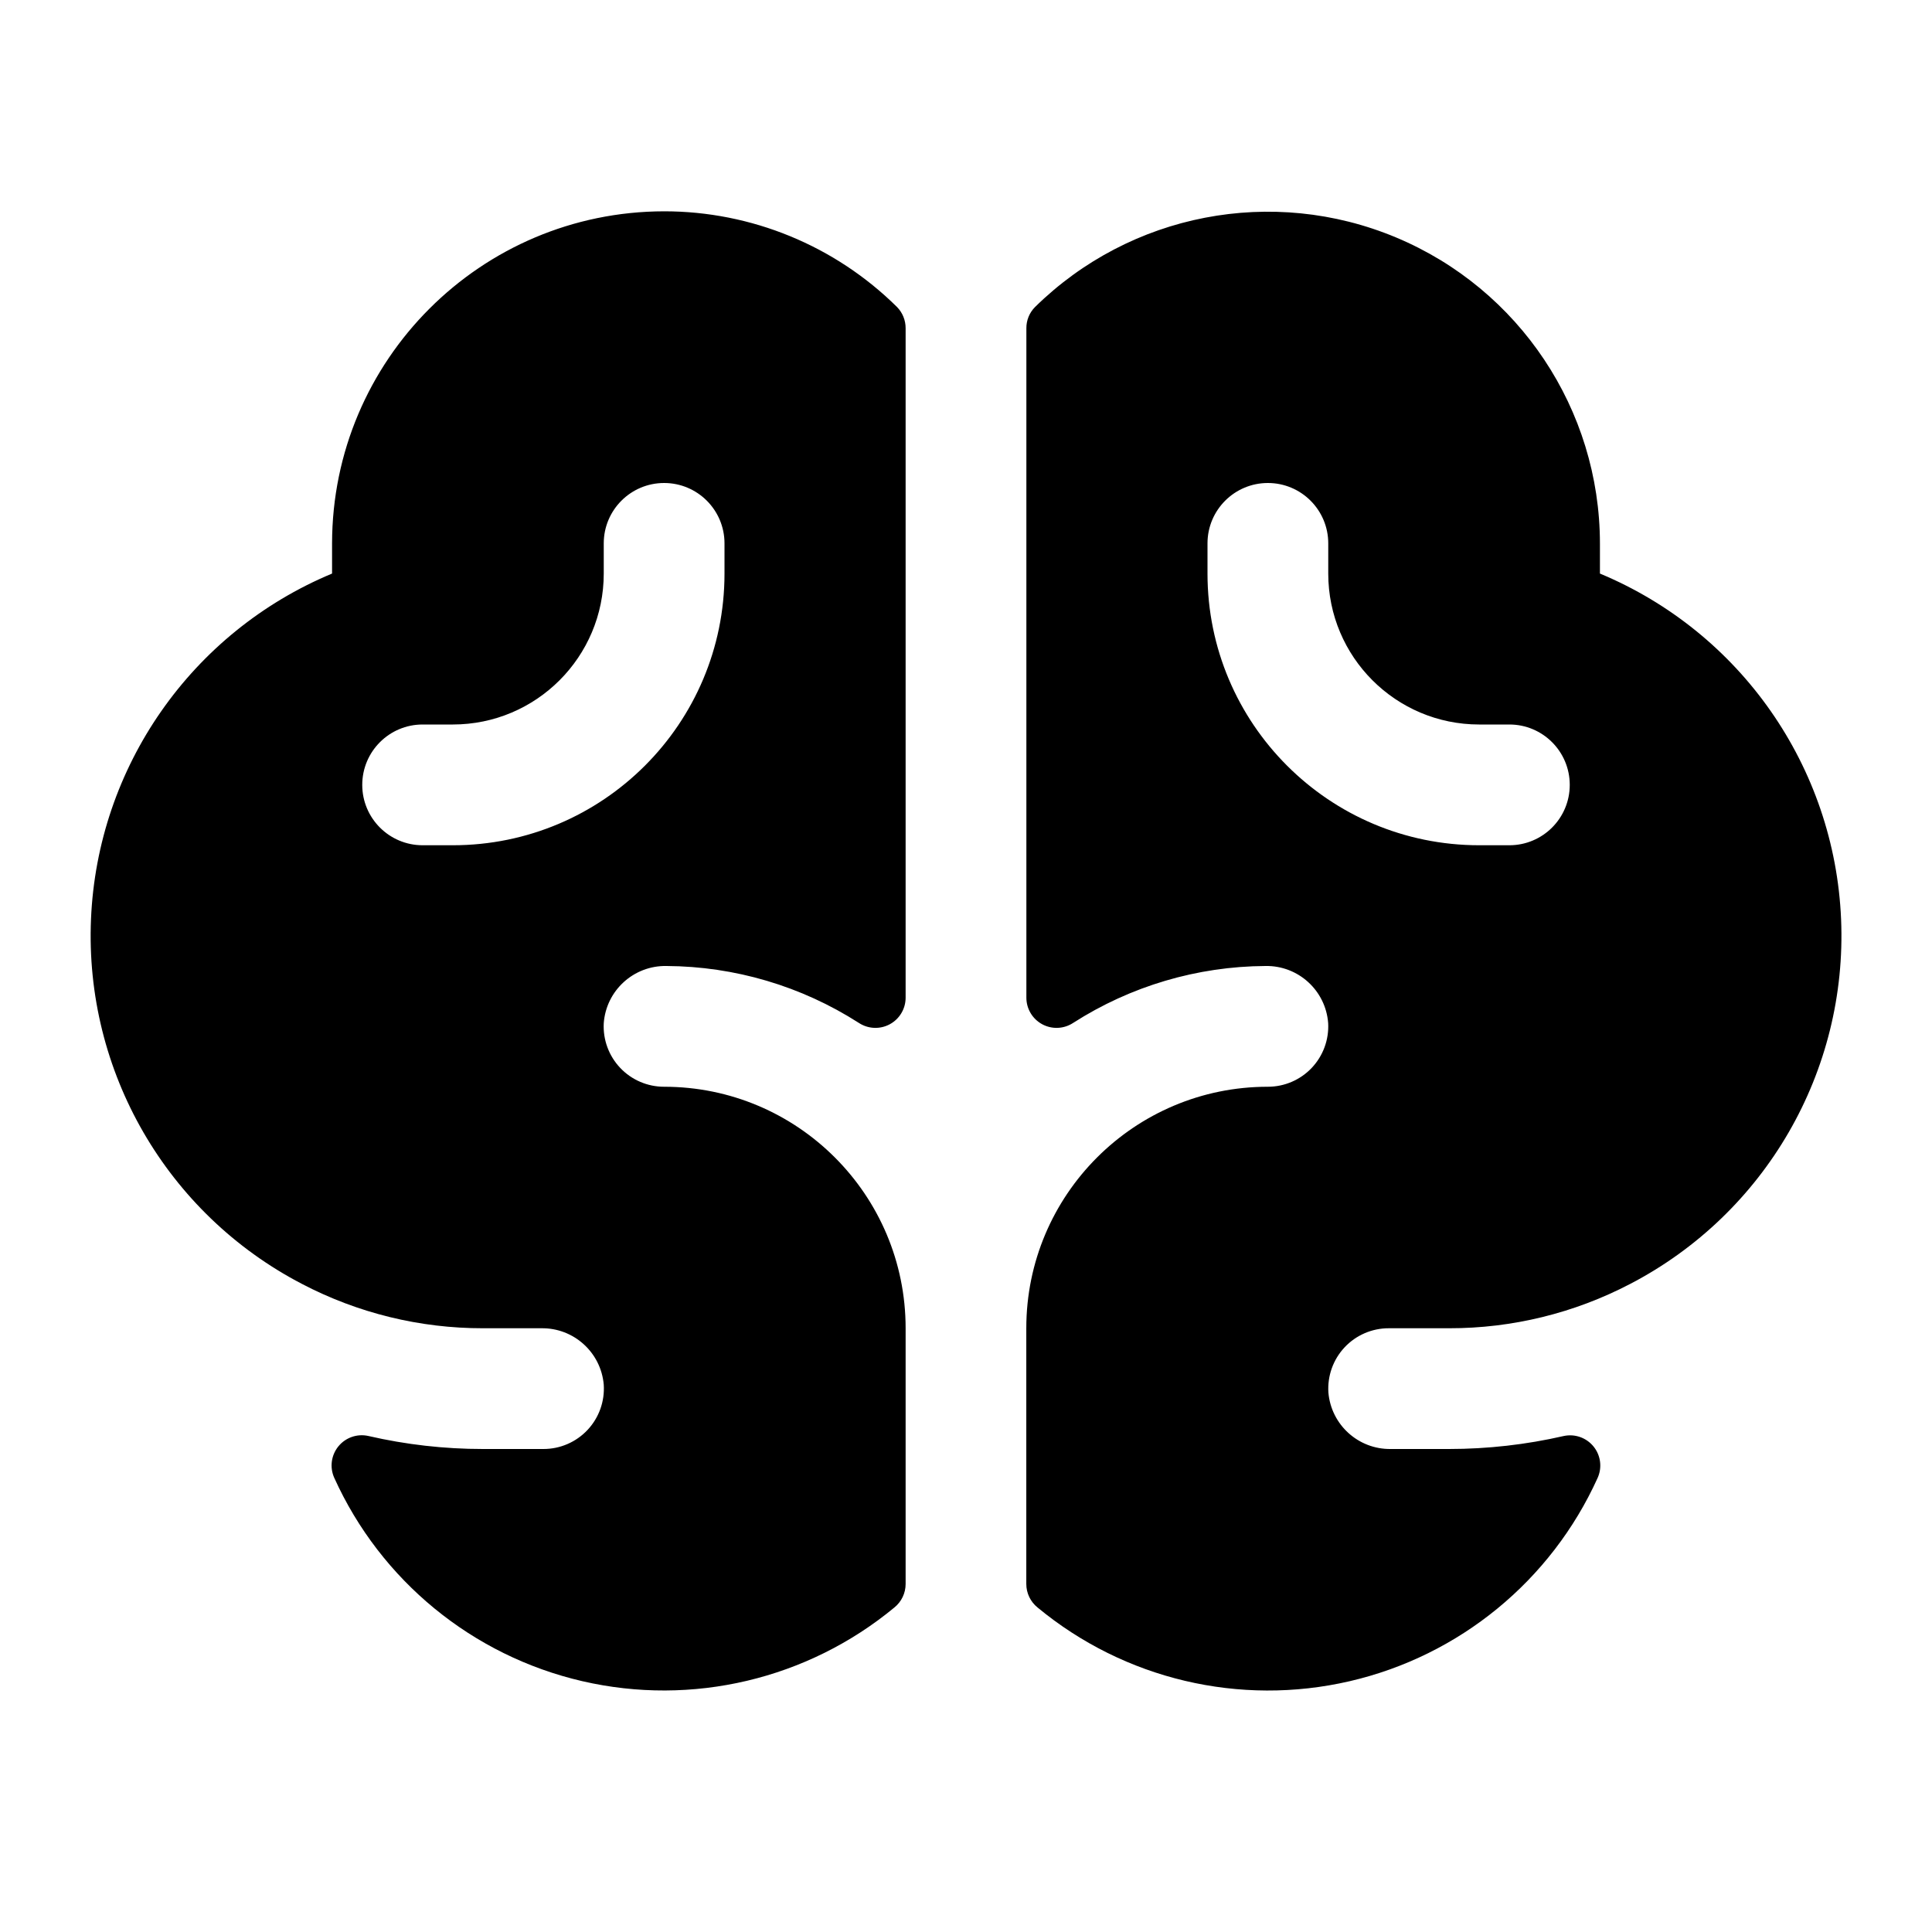
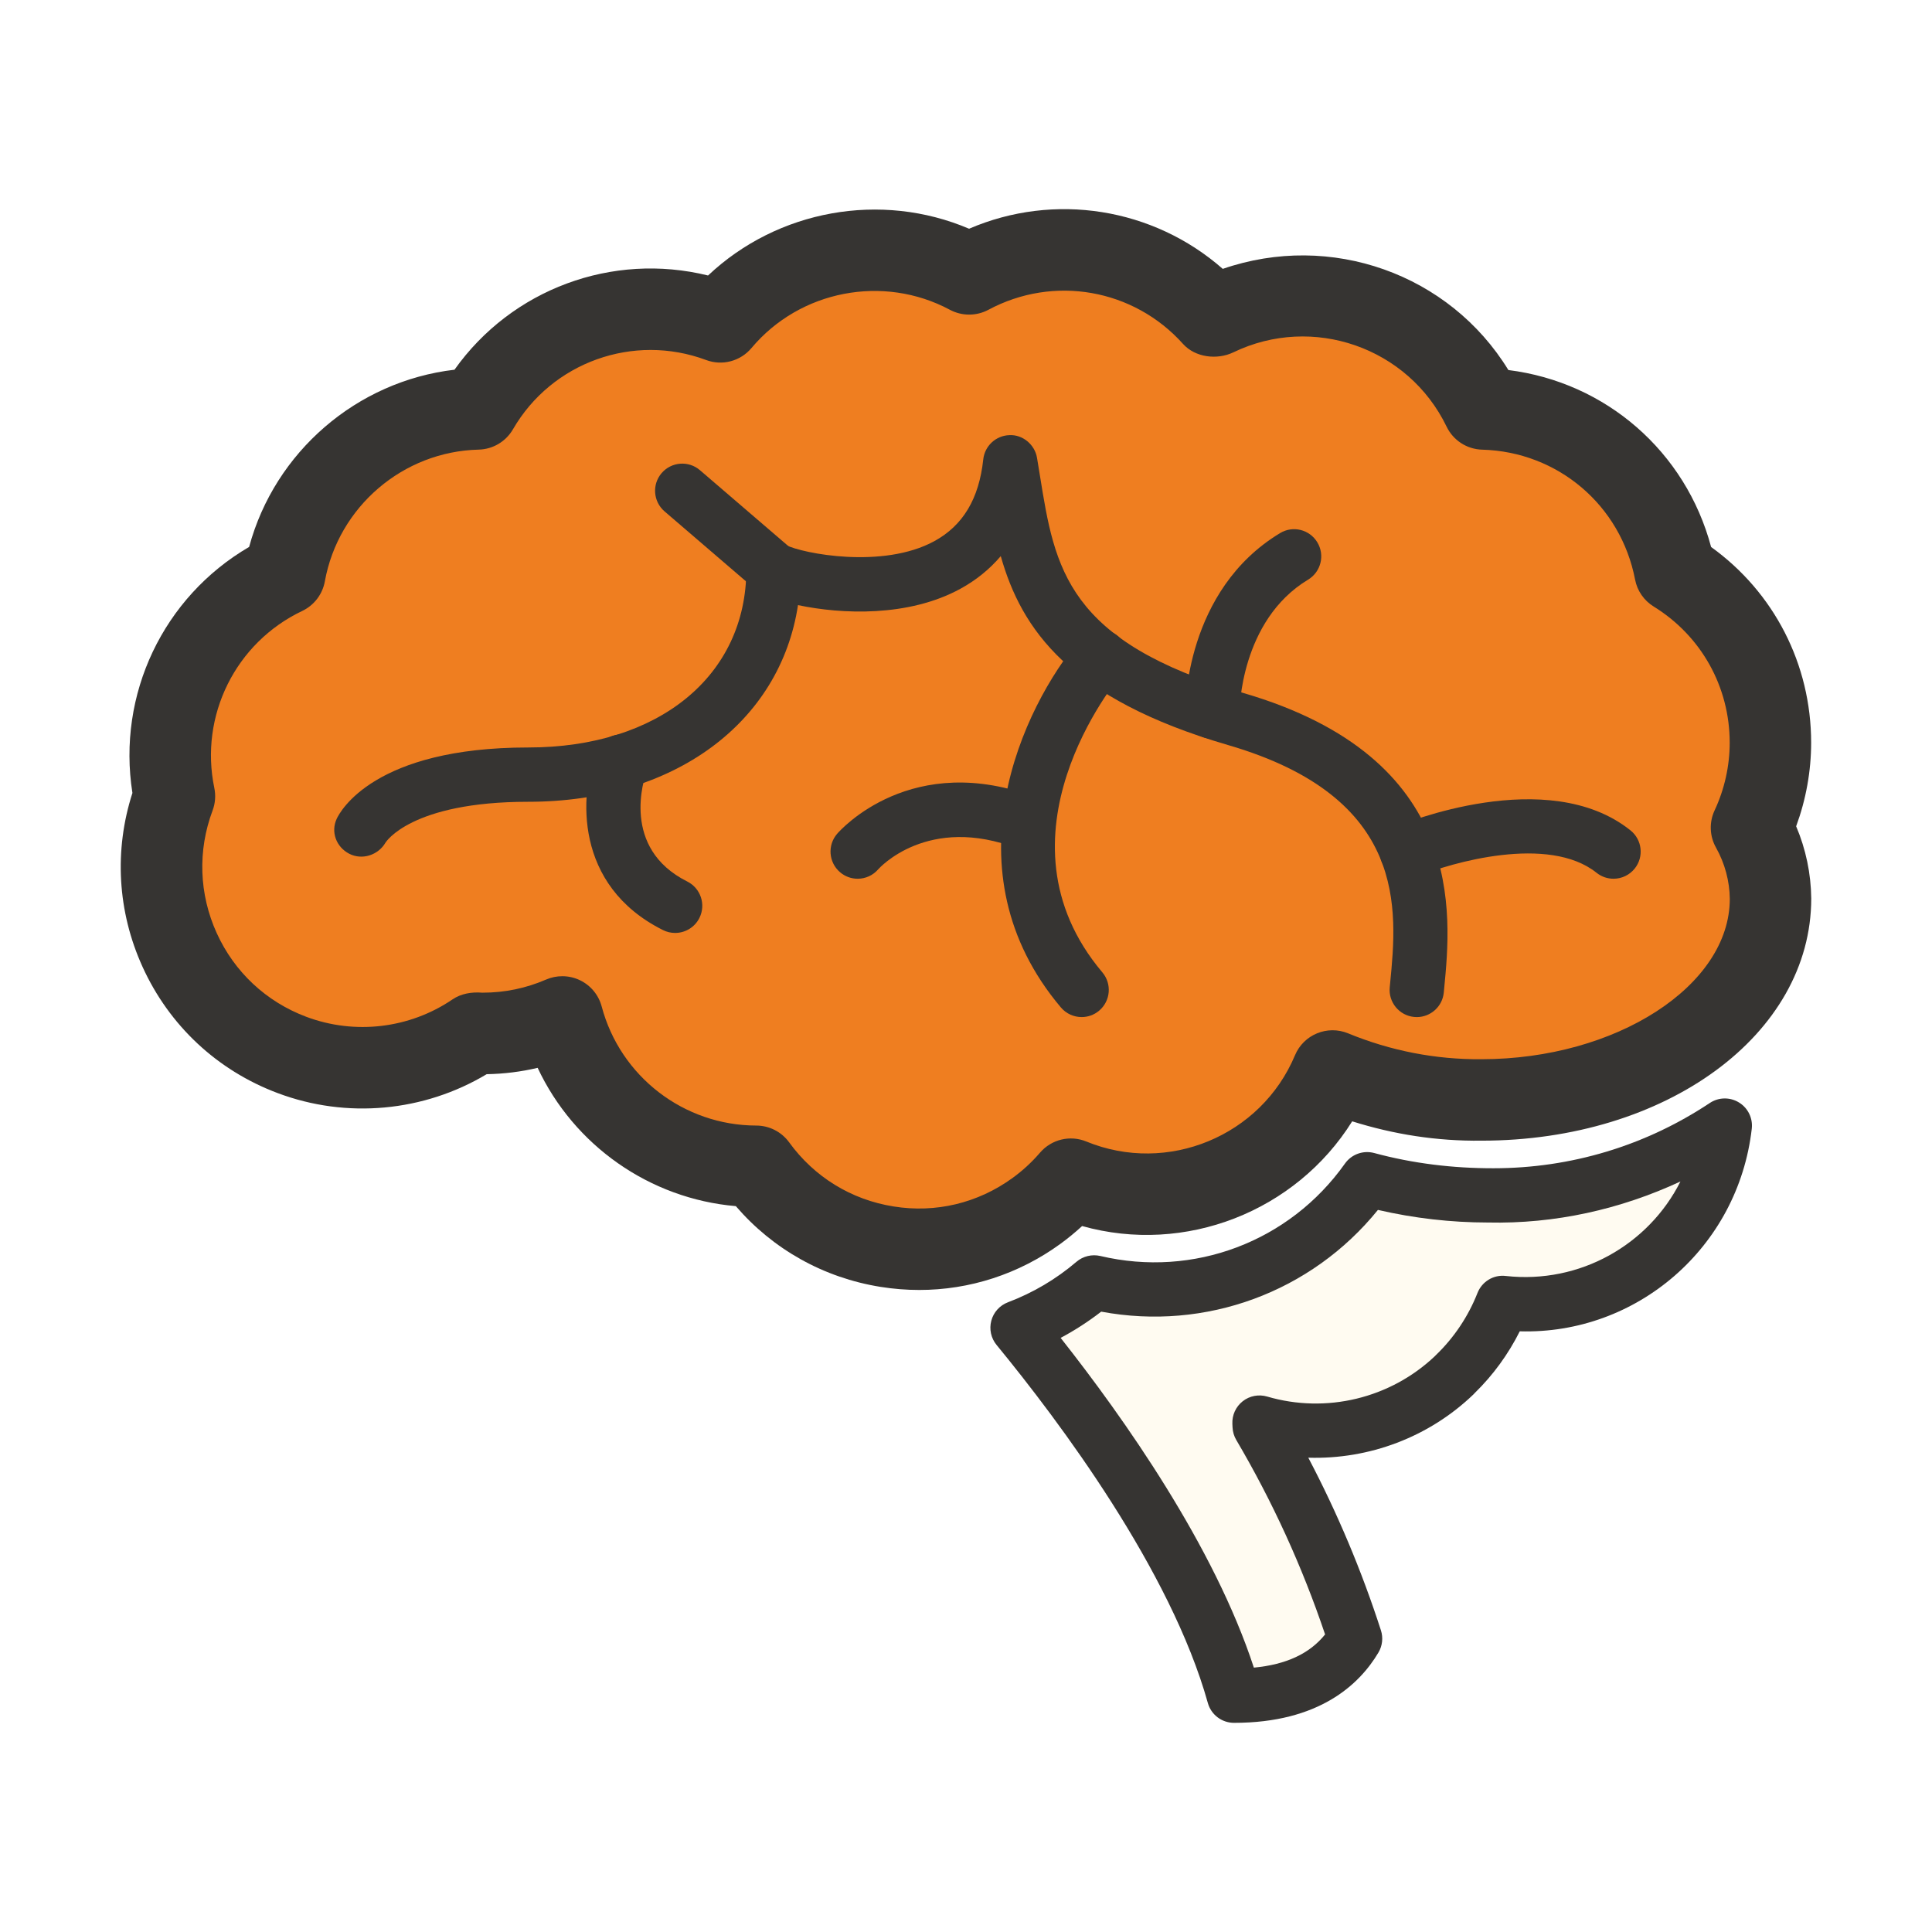
- <svg xmlns="http://www.w3.org/2000/svg" width="200" height="200" viewBox="0 0 256 256">
-   <path fill="currentColor" d="M212 76v-4a44 44 0 0 0-74.86-31.31a3.93 3.93 0 0 0-1.14 2.8v88.72a4 4 0 0 0 6.2 3.33a47.67 47.67 0 0 1 25.48-7.54a8.18 8.18 0 0 1 8.31 7.58a8 8 0 0 1-8 8.42a32 32 0 0 0-32 32v33.88a4 4 0 0 0 1.49 3.12a47.92 47.92 0 0 0 74.21-17.16a4 4 0 0 0-4.49-5.56A68 68 0 0 1 192 192h-7.73a8.18 8.18 0 0 1-8.25-7.47a8 8 0 0 1 8-8.53h8a51.6 51.6 0 0 0 24-5.88A52 52 0 0 0 212 76m-12 36h-4a36 36 0 0 1-36-36v-4a8 8 0 0 1 16 0v4a20 20 0 0 0 20 20h4a8 8 0 0 1 0 16M88 28a44.05 44.05 0 0 0-44 44v4a52 52 0 0 0-4 94.12A51.6 51.6 0 0 0 64 176h7.73a8.18 8.18 0 0 1 8.27 7.47a8 8 0 0 1-8 8.53h-8a67.5 67.5 0 0 1-15.21-1.73a4 4 0 0 0-4.5 5.55A47.93 47.93 0 0 0 118.51 213a4 4 0 0 0 1.49-3.12V176a32 32 0 0 0-32-32a8 8 0 0 1-8-8.42a8.18 8.18 0 0 1 8.32-7.58a47.67 47.67 0 0 1 25.48 7.54a4 4 0 0 0 6.2-3.33V43.49a4 4 0 0 0-1.14-2.81A43.85 43.85 0 0 0 88 28m8 48a36 36 0 0 1-36 36h-4a8 8 0 0 1 0-16h4a20 20 0 0 0 20-20v-4a8 8 0 0 1 16 0Z" />
+ <svg xmlns="http://www.w3.org/2000/svg" t="1776732698151" class="icon" viewBox="0 0 1024 1024" version="1.1" p-id="2274" width="200" height="200">
+   <path d="M938.365 393.639c-0.01-36.9-19.14-71.16-50.55-90.53-9.43-49.07-51.71-84.98-101.66-86.36-25.51-52.82-89-74.96-141.82-49.45l-1.23 0.6c-32.74-36.53-86.22-45.92-129.45-22.73-44.44-23.82-99.48-13.21-131.9 25.4-48.38-17.95-102.66 1.53-128.58 46.14-50.56 1.21-93.29 37.81-102.26 87.58-44.27 21.1-68.41 69.7-58.48 117.72-20.66 55.07 7.24 116.47 62.31 137.13 32.36 12.14 68.6 7.82 97.21-11.58 1.27 0 2.49 0.19 3.77 0.19 14.55 0.01 28.95-2.98 42.3-8.77 12.38 46.61 54.55 79.09 102.78 79.16 34.47 47.55 100.95 58.16 148.5 23.69 6.73-4.88 12.87-10.53 18.28-16.84 54.14 22.23 116.07-3.38 138.69-57.36a204.644 204.644 0 0 0 78.93 15.36c84.61 0 153.2-47.71 153.2-106.58a78.6 78.6 0 0 0-10.07-37.77 105.92 105.92 0 0 0 10.03-45z" fill="#EF7E20" p-id="2275" />
+   <path d="M487.185 683.709c-6.78 0-13.61-0.55-20.43-1.63-30.18-4.82-57.06-19.89-76.75-42.8-45.76-3.94-85.78-32.22-105.04-73.3-8.81 2.08-17.84 3.2-27.01 3.36-33.3 19.93-74.18 23.8-110.79 10.02-32.03-12.02-57.47-35.79-71.63-66.95-13.3-29.26-15.14-61.73-5.35-92.12-8.24-52.3 16.42-103.9 61.86-130.41 13.61-50.4 57.06-87.85 108.84-93.92 30.37-42.77 83.69-62.45 134.4-49.94 36.83-34.77 91.59-44.7 138.35-24.79a127.49 127.49 0 0 1 134.46 21.28c57.21-19.78 120.17 2.66 151.38 53.62 51.71 6.47 93.95 43.19 107.45 93.79 33.36 24.01 53.01 62.13 53.02 103.71 0 15.04-2.73 30.16-7.95 44.32a100.52 100.52 0 0 1 8 38.26c0 72.08-76.78 128.37-174.79 128.37-23.71 0.28-46.35-3.3-68.52-10.25-29.86 47.77-88.49 70.85-143.14 55.5-3.67 3.37-7.53 6.54-11.55 9.47-22.08 16.03-48.08 24.41-74.81 24.41z m-189.15-166.3c3.23 0 6.44 0.72 9.41 2.16a21.58 21.58 0 0 1 11.46 13.89c9.85 37.11 43.55 63.05 81.94 63.11a21.59 21.59 0 0 1 17.45 8.93c13.29 18.33 32.91 30.39 55.27 33.94 22.36 3.64 44.76-1.77 63.08-15.07a84.89 84.89 0 0 0 14.59-13.44c6.07-7.06 15.95-9.45 24.57-5.89 43 17.64 92.61-2.85 110.57-45.74 4.59-10.95 17.15-16.11 28.12-11.62 22.5 9.25 46.28 13.91 70.6 13.73 71.46 0 131.73-38.92 131.73-84.98-0.09-9.37-2.62-18.85-7.31-27.18a21.592 21.592 0 0 1-0.73-19.75c5.23-11.15 7.99-23.54 7.99-35.86-0.01-29.63-15.07-56.6-40.28-72.16a21.52 21.52 0 0 1-9.87-14.29c-7.58-39.43-40.92-67.75-81.05-68.86a21.547 21.547 0 0 1-18.84-12.19c-20.28-42.01-70.97-59.68-112.99-39.41-8.66 4.17-20.27 2.74-26.7-4.43-26.17-29.21-68.58-36.68-103.17-18.1-6.37 3.4-14.03 3.4-20.4 0-35.26-18.88-79.47-10.36-105.16 20.25-5.86 7-15.47 9.57-24.05 6.37a84.28 84.28 0 0 0-102.41 36.75 21.6 21.6 0 0 1-18.15 10.74c-40.11 0.96-74.4 30.32-81.53 69.83a21.645 21.645 0 0 1-11.95 15.66 84.744 84.744 0 0 0-46.63 93.85 21.5 21.5 0 0 1-0.93 11.96c-7.96 21.22-7.18 44.29 2.2 64.95 9.38 20.65 26.24 36.4 47.48 44.37 25.78 9.66 54.75 6.23 77.5-9.23 4.57-3.11 10.23-4.01 15.69-3.56h0.24c11.79 0 23.06-2.36 33.68-6.96 2.73-1.18 5.65-1.77 8.58-1.77z" fill="#363432" p-id="2276" />
+   <path d="M724.615 625.009c-32.59 46-89.83 67.64-144.7 54.69a137.62 137.62 0 0 1-40.59 23.99c33.33 40.62 94.26 121.79 114.72 195.05 12.09 0 46.72-0.76 64.18-30.22a561.652 561.652 0 0 0-50.58-112.62l-0.09-1.9c36.55 10.75 76.05 1.07 103.48-25.36l0.1-0.16a106.567 106.567 0 0 0 25.33-37.9c58.29 6.68 110.96-35.15 117.64-93.44l0.06-0.53a221.326 221.326 0 0 1-125.42 36.96c-21.65-0.01-43.22-2.89-64.13-8.56z" fill="#FFFBF1" p-id="2277" />
+   <path d="M654.045 913.139c-6.46 0-12.12-4.3-13.86-10.51-19.66-70.39-78.6-149.13-111.99-189.79a14.387 14.387 0 0 1-2.78-12.85c1.19-4.48 4.48-8.11 8.81-9.75a122.745 122.745 0 0 0 36.34-21.48c3.49-2.98 8.21-4.09 12.64-3.06 49.41 11.67 100.31-7.56 129.66-49a14.41 14.41 0 0 1 15.51-5.57c20.58 5.57 41.77 8.1 63.19 8.07 41.03 0 80.56-11.92 114.65-34.58a14.32 14.32 0 0 1 15.48-0.28 14.37 14.37 0 0 1 6.78 13.91c-7.22 63-61 109.15-122.97 107.38-6.05 12.1-14.15 23.23-23.8 32.64-0.22 0.27-0.46 0.51-0.68 0.73-23.7 22.81-55.48 34.59-87.6 33.61a577.303 577.303 0 0 1 38.49 91.5c1.27 3.92 0.79 8.21-1.31 11.75-10.07 17.01-31.54 37.28-76.56 37.28z m-91.88-204.03c33.61 42.59 81.37 110.36 102.41 174.77 17.13-1.62 29.59-7.42 37.75-17.6-12.08-35.87-27.9-70.52-47.08-103.07a14.448 14.448 0 0 1-1.97-6.62l-0.09-1.9c-0.22-4.65 1.82-9.12 5.48-12 3.65-2.88 8.5-3.79 12.95-2.49 31.29 9.19 65.28 0.98 88.91-21.42 0.22-0.24 0.44-0.46 0.65-0.67 9.51-9.14 17.08-20.48 21.91-32.78 2.38-6.06 8.5-9.84 15.03-9.04 39.33 4.36 75.73-16.63 92.55-50.07-31.83 14.77-66.39 22.54-102.1 21.74-19.5-0.01-39.09-2.26-58.23-6.68-35.35 43.64-91.33 64.26-146.68 53.92-6.77 5.25-13.95 9.89-21.49 13.91z" fill="#363432" p-id="2278" />
+   <path d="M409.985 316.079c-3.32 0-6.66-1.14-9.37-3.47l-48.39-41.56c-6.03-5.19-6.73-14.27-1.55-20.3 5.19-6.03 14.28-6.72 20.3-1.55l48.39 41.56c6.03 5.19 6.73 14.27 1.55 20.3a14.363 14.363 0 0 1-10.93 5.02z" fill="#363432" p-id="2279" />
+   <path d="M750.925 539.079c-0.46 0-0.93-0.01-1.39-0.07-7.91-0.76-13.71-7.79-12.95-15.7l0.21-2.15c3.82-39.2 9.58-98.44-85.91-126.27-84.09-24.51-109.46-61.23-120.46-100.13-5.91 6.94-13.07 12.76-21.42 17.32-27.52 15.05-62.96 13.54-86.05 8.64-9.47 62.25-65.6 104.24-142.99 104.24-62.28 0-75.54 21.48-75.67 21.69-3.87 6.63-12.43 9.39-19.26 5.82-6.82-3.56-9.81-11.5-6.58-18.48 1.79-3.87 19.83-37.81 101.51-37.81 69.15 0 115.61-37.96 115.61-94.47 0-4.99 2.59-9.63 6.83-12.24 4.23-2.63 9.53-2.85 14.01-0.63 9.12 4.58 51.54 12.87 78.79-2.01 15.22-8.31 23.7-22.49 25.94-43.33 0.77-7.15 6.68-12.64 13.87-12.86 6.94-0.38 13.42 4.91 14.62 11.99l1.6 9.77c7.88 48.94 14.1 87.59 107.69 114.88 118.4 34.51 110.36 117.04 106.51 156.7l-0.2 2.11c-0.72 7.42-6.98 12.99-14.31 12.99z" fill="#363432" p-id="2280" />
+   <path d="M357.815 494.479c-2.16 0-4.36-0.49-6.42-1.52-47.47-23.74-44.01-72.15-35.55-94.44 2.83-7.42 11.17-11.17 18.57-8.33 7.41 2.81 11.15 11.08 8.37 18.5-1.52 4.13-13.82 40.87 21.48 58.53 7.11 3.56 9.99 12.2 6.44 19.31-2.52 5.04-7.6 7.95-12.89 7.95zM573.305 539.069c-4.09 0-8.16-1.73-11.01-5.1-61.24-72.51-20.18-159.32 10.08-195.08 5.11-6.09 14.17-6.83 20.25-1.7 6.06 5.12 6.84 14.2 1.74 20.27-2.92 3.47-70.83 85.99-10.08 157.93 5.12 6.07 4.36 15.15-1.71 20.28-2.7 2.29-5.99 3.4-9.27 3.4z" fill="#363432" p-id="2281" />
+   <path d="M454.575 465.749c-3.32 0-6.66-1.14-9.38-3.49-6.02-5.19-6.7-14.27-1.52-20.3 1.59-1.84 39.59-44.79 106.3-18.96 7.41 2.88 11.08 11.22 8.21 18.62-2.87 7.42-11.23 11.08-18.62 8.22-47.91-18.6-73.81 10.6-74.07 10.89a14.343 14.343 0 0 1-10.92 5.02zM642.575 391.579c-7.89 0-14.32-6.32-14.39-14.22-0.02-2.63-0.02-64.44 50.28-94.8 6.8-4.13 15.64-1.93 19.75 4.89 4.11 6.8 1.93 15.64-4.88 19.76-36.05 21.76-36.36 69.45-36.36 69.93 0.02 7.93-6.38 14.41-14.31 14.45-0.03-0.01-0.06-0.01-0.09-0.01zM855.195 465.749c-3.16 0-6.32-1.03-8.98-3.15-25.39-20.32-77.19-5.41-95.01 2.02-7.34 3.08-15.76-0.38-18.83-7.7-3.08-7.32 0.36-15.74 7.67-18.83 3.25-1.36 80.19-33.11 124.14 2.02 6.21 4.96 7.22 14.03 2.26 20.23a14.356 14.356 0 0 1-11.25 5.41z" fill="#363432" p-id="2282" />
</svg>
